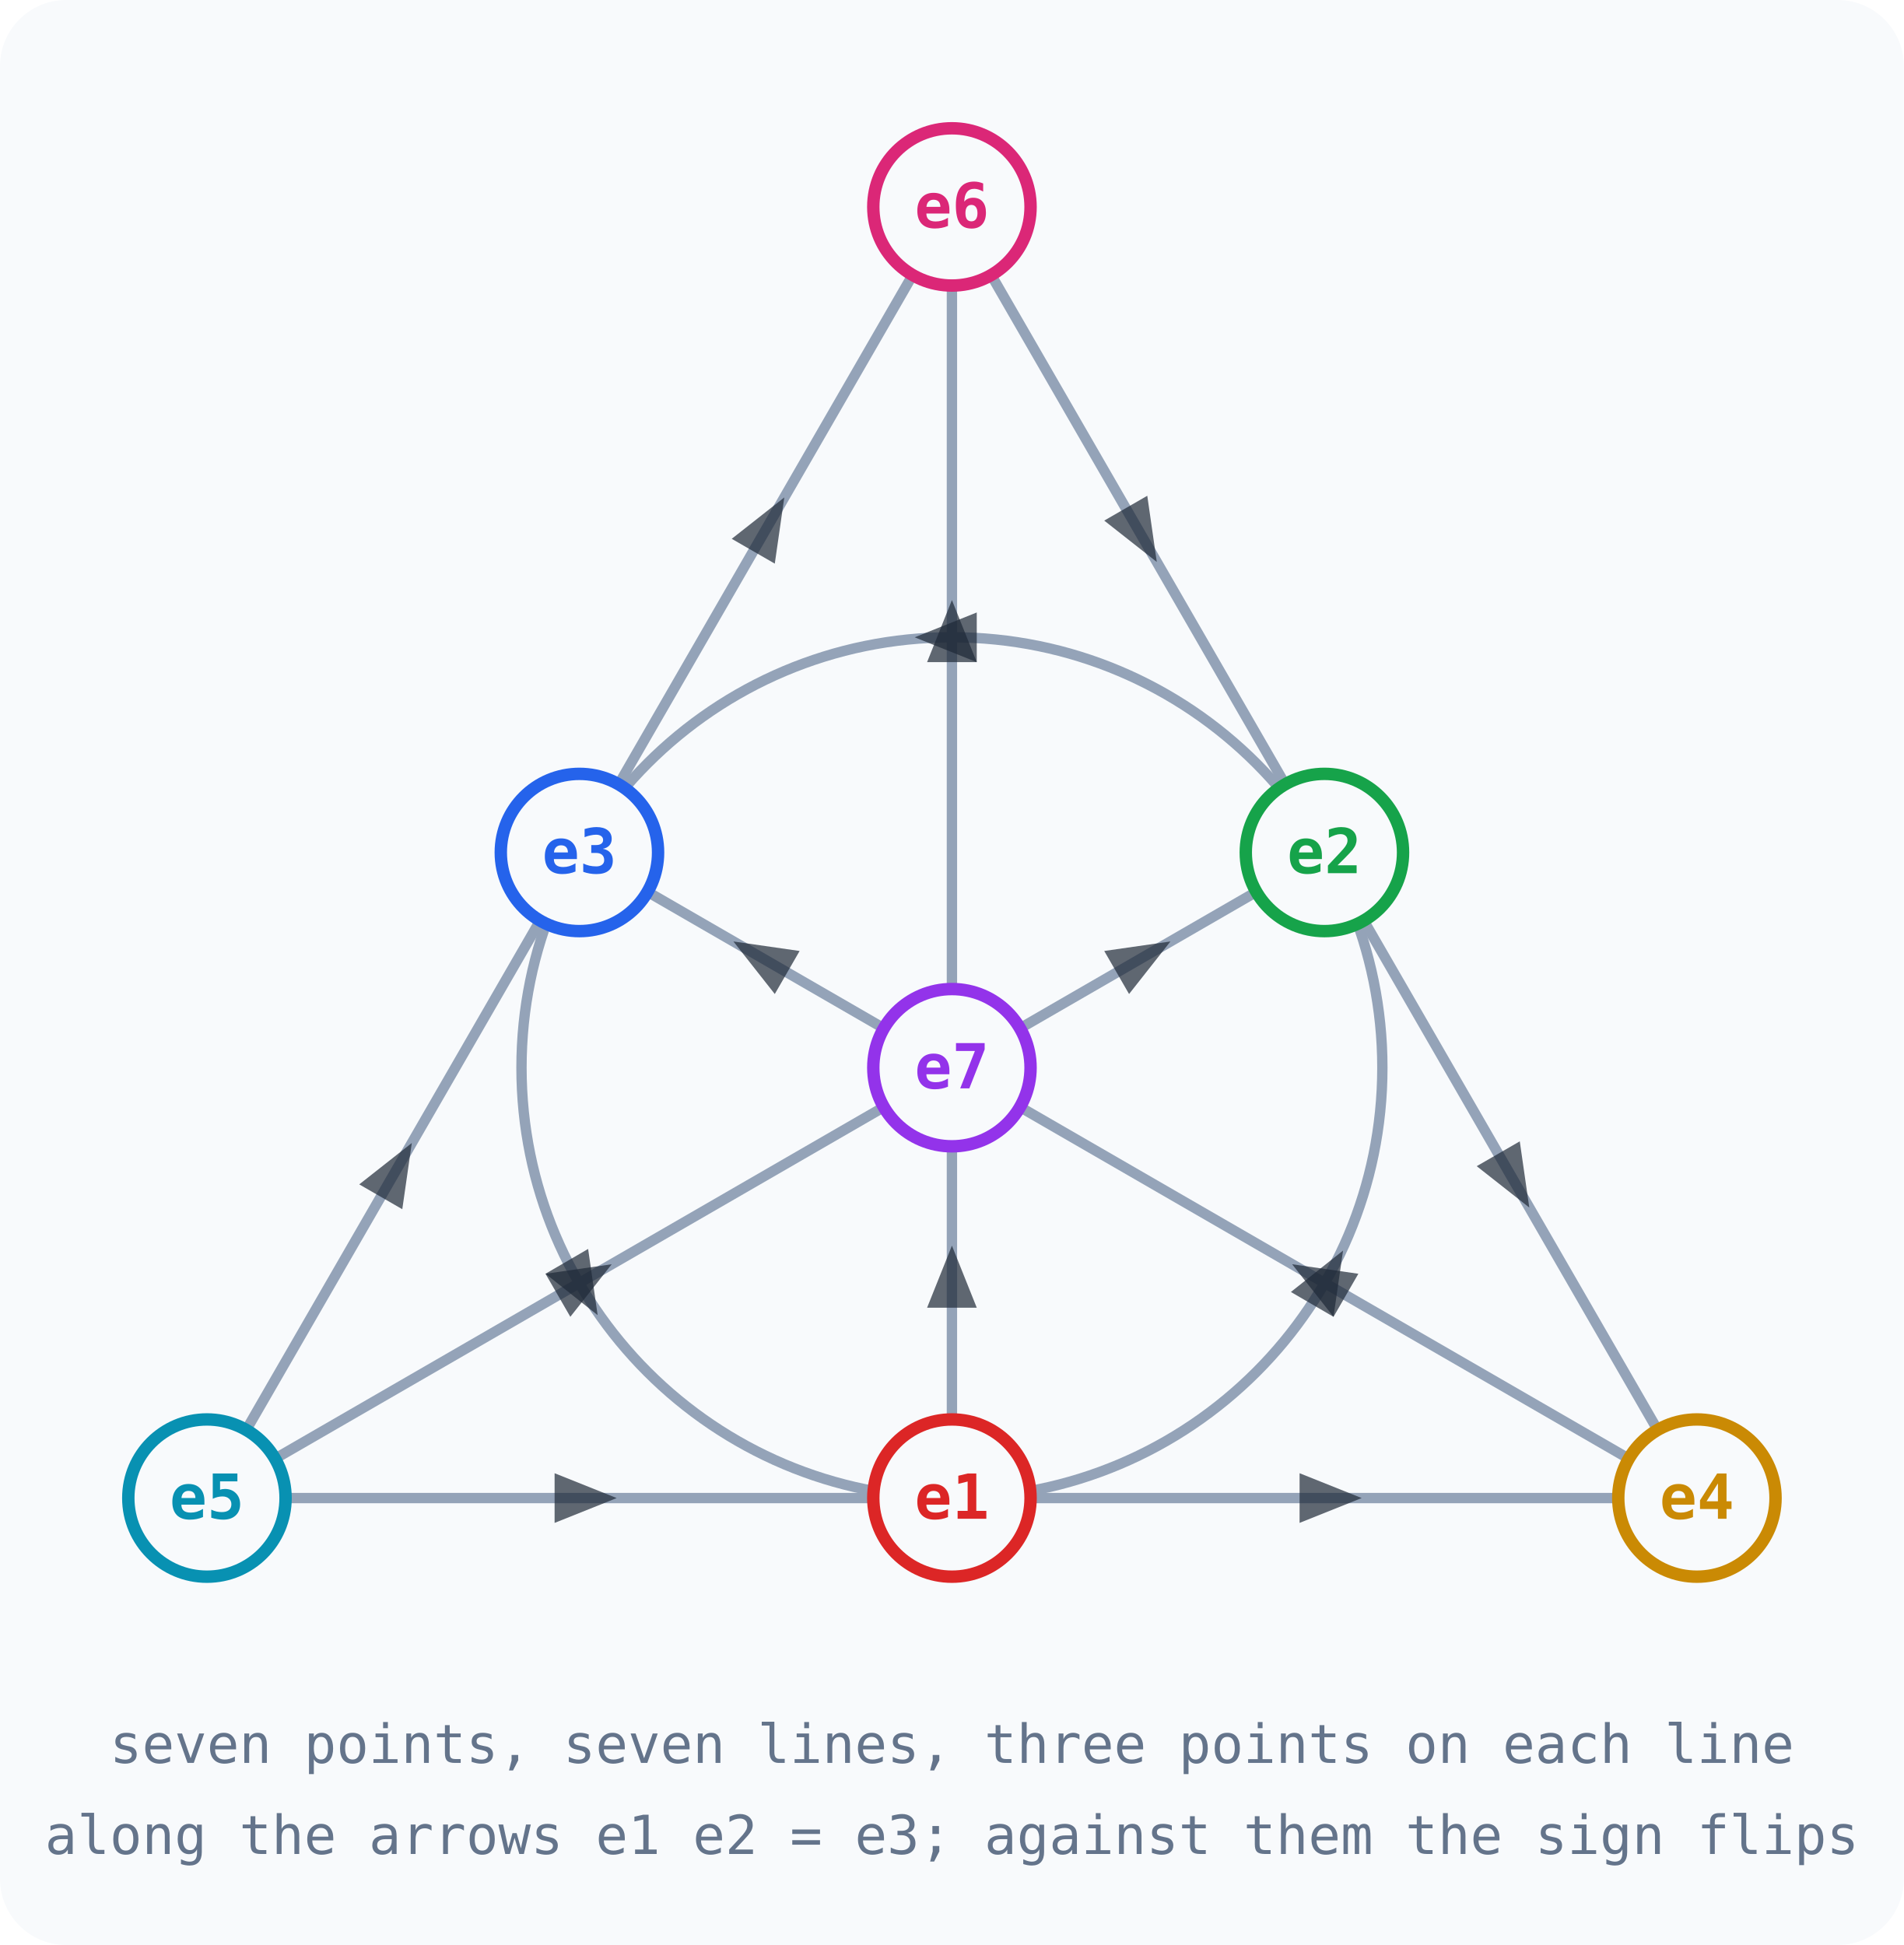
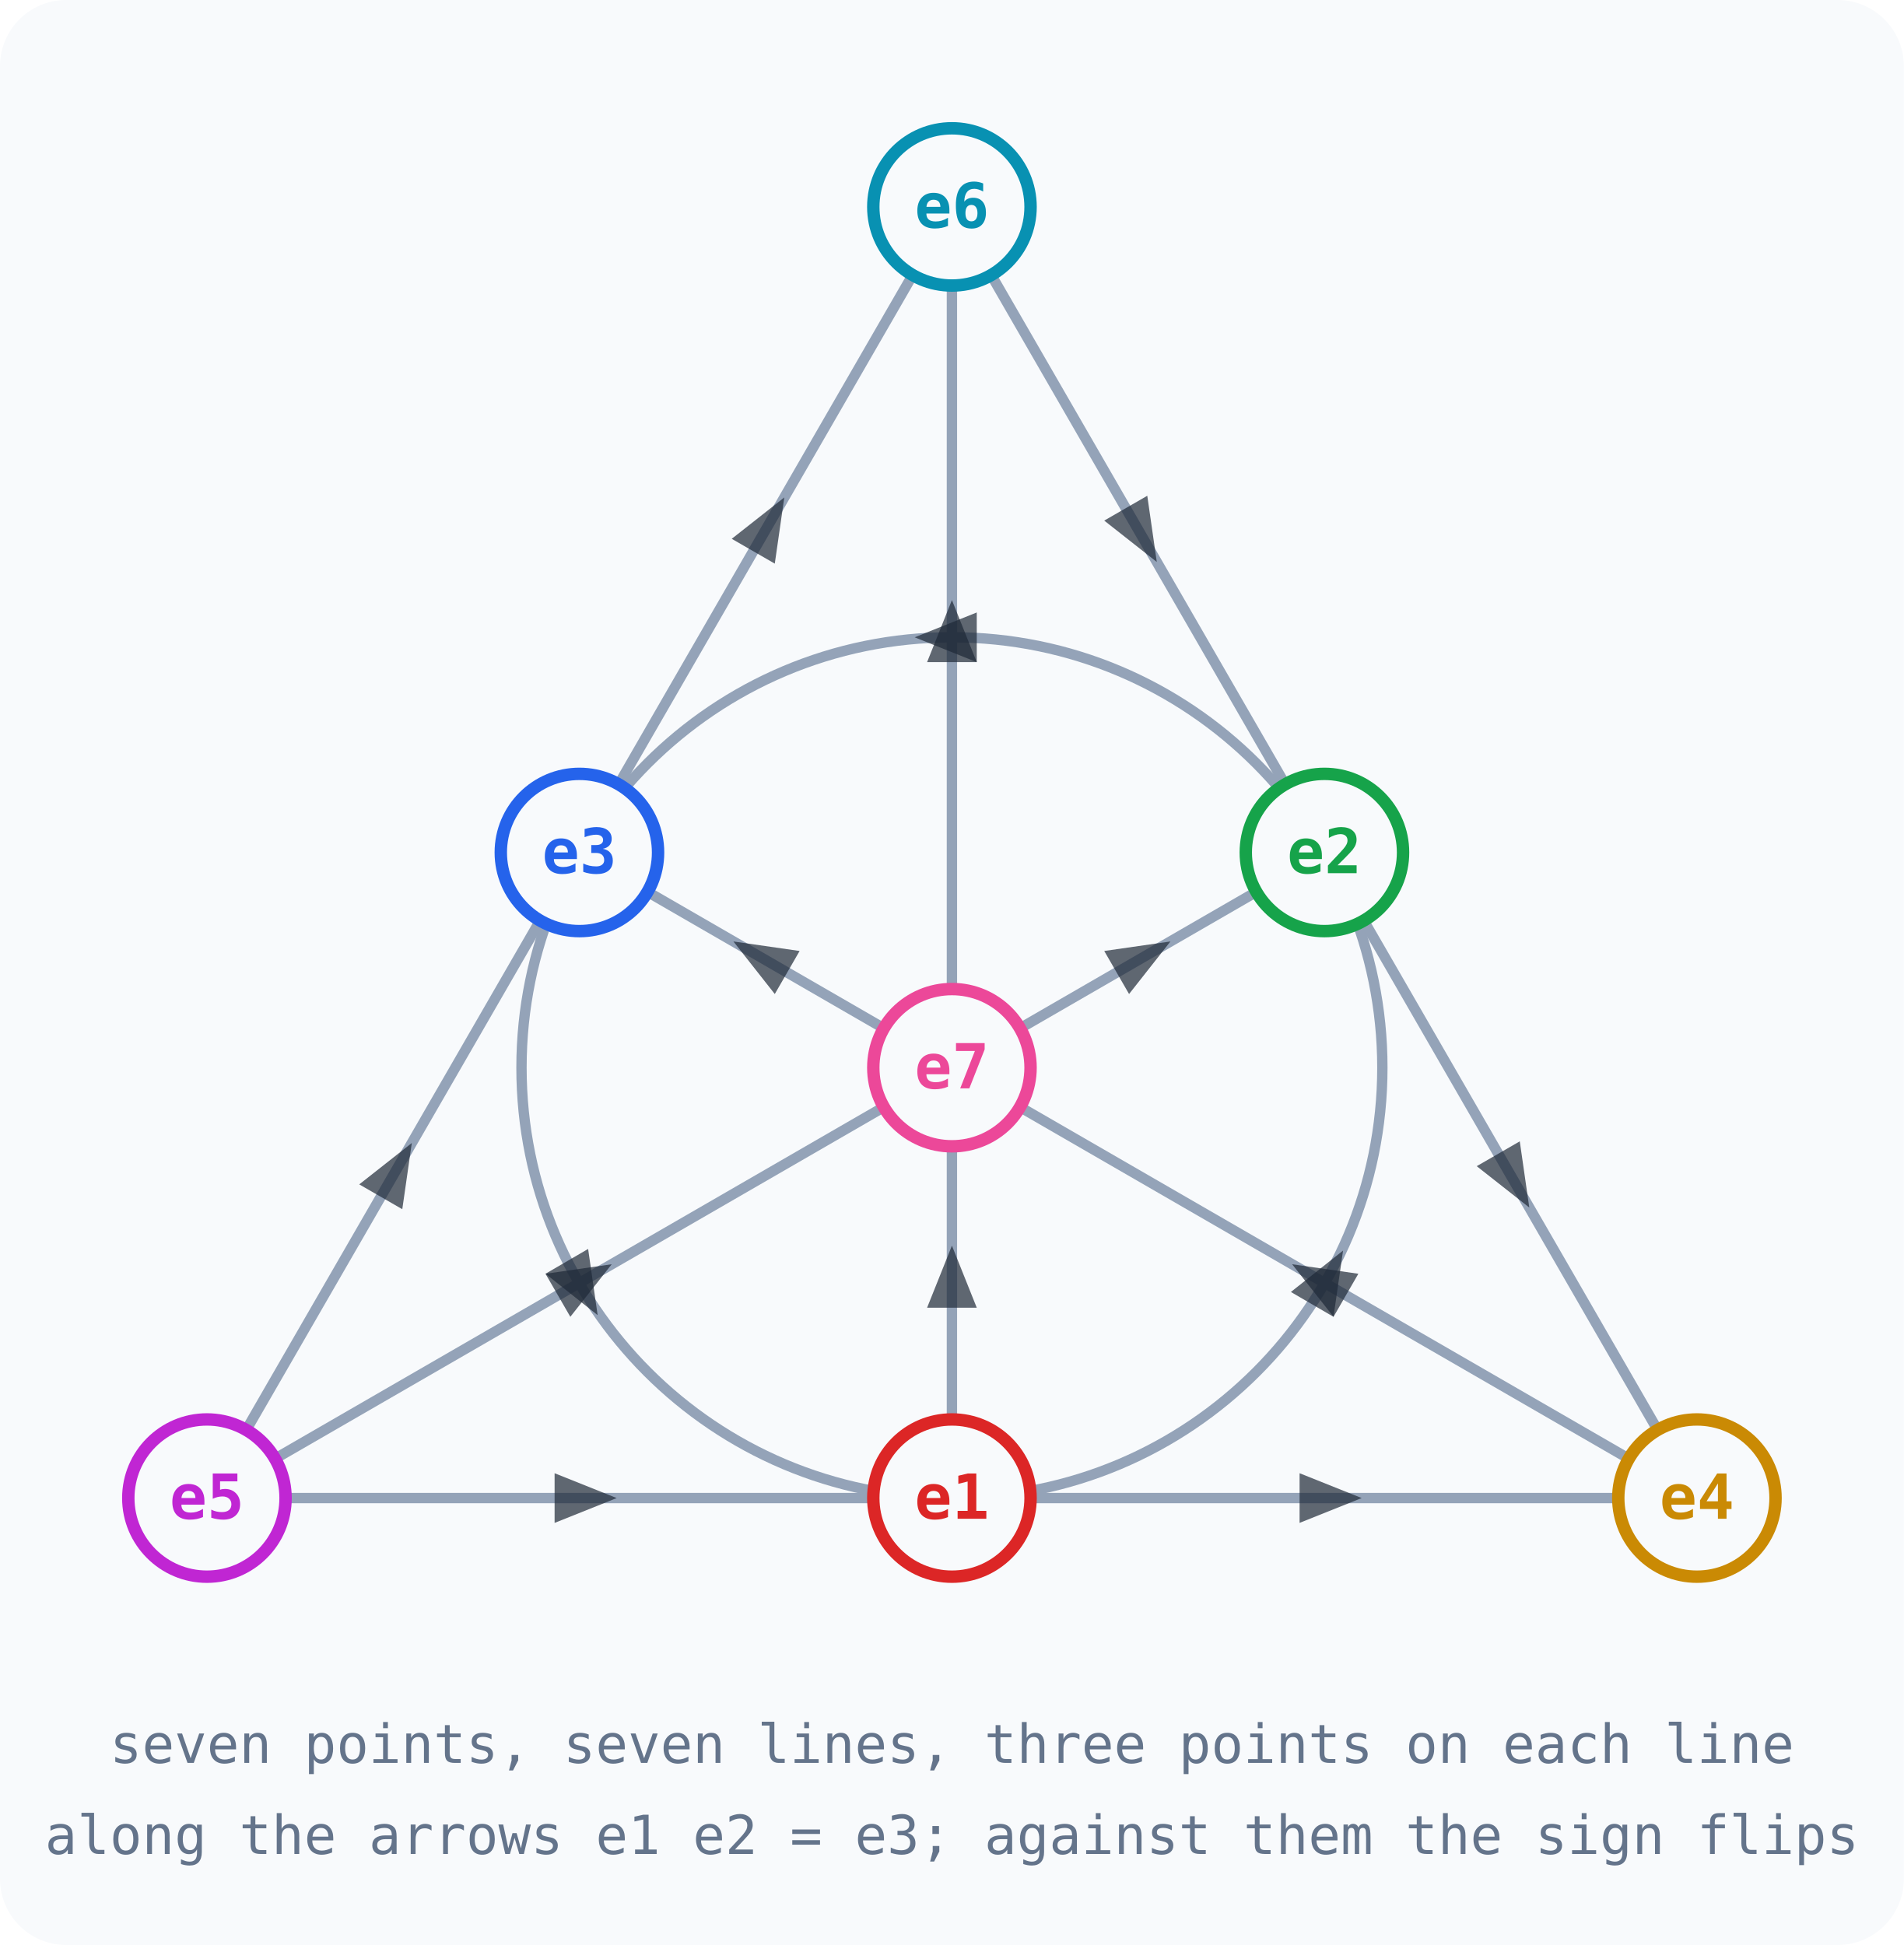
<svg xmlns="http://www.w3.org/2000/svg" viewBox="0 0 460 470" width="460" height="470" role="img" aria-label="The Fano plane of the octonions">
  <rect width="460" height="470" rx="16" fill="#f8fafc" />
  <circle cx="230.0" cy="258.0" r="104.0" fill="none" stroke="#94a3b8" stroke-width="2.5" />
  <line x1="50.0" y1="362.0" x2="410.0" y2="362.0" stroke="#94a3b8" stroke-width="2.5" />
  <line x1="230.0" y1="50.0" x2="230.0" y2="362.0" stroke="#94a3b8" stroke-width="2.5" />
  <line x1="230.0" y1="50.0" x2="410.0" y2="362.0" stroke="#94a3b8" stroke-width="2.5" />
  <line x1="50.0" y1="362.0" x2="320.0" y2="206.0" stroke="#94a3b8" stroke-width="2.5" />
  <line x1="230.0" y1="50.0" x2="50.0" y2="362.0" stroke="#94a3b8" stroke-width="2.5" />
  <line x1="410.0" y1="362.0" x2="140.0" y2="206.0" stroke="#94a3b8" stroke-width="2.5" />
  <polygon points="149.0,362.0 134.0,368.0 134.0,356.0" fill="#1f2937" fill-opacity="0.7" />
  <polygon points="329.0,362.0 314.0,368.0 314.0,356.0" fill="#1f2937" fill-opacity="0.7" />
  <polygon points="230.0,301.0 236.0,316.0 224.0,316.0" fill="#1f2937" fill-opacity="0.7" />
  <polygon points="230.0,145.0 236.0,160.0 224.0,160.0" fill="#1f2937" fill-opacity="0.7" />
  <polygon points="279.5,135.8 266.8,125.8 277.2,119.8" fill="#1f2937" fill-opacity="0.7" />
  <polygon points="369.5,291.8 356.8,281.8 367.2,275.8" fill="#1f2937" fill-opacity="0.7" />
  <polygon points="147.8,305.5 137.8,318.2 131.8,307.8" fill="#1f2937" fill-opacity="0.7" />
  <polygon points="282.8,227.5 272.8,240.2 266.8,229.8" fill="#1f2937" fill-opacity="0.7" />
  <polygon points="99.5,276.2 97.2,292.2 86.8,286.2" fill="#1f2937" fill-opacity="0.7" />
  <polygon points="189.5,120.2 187.2,136.2 176.8,130.2" fill="#1f2937" fill-opacity="0.7" />
  <polygon points="312.2,305.5 328.2,307.8 322.2,318.2" fill="#1f2937" fill-opacity="0.7" />
  <polygon points="177.2,227.5 193.2,229.8 187.2,240.2" fill="#1f2937" fill-opacity="0.7" />
  <polygon points="221.0,154.0 236.0,148.0 236.0,160.0" fill="#1f2937" fill-opacity="0.7" />
  <polygon points="144.4,317.8 131.8,307.8 142.1,301.8" fill="#1f2937" fill-opacity="0.7" />
  <polygon points="324.5,302.2 322.2,318.2 311.9,312.2" fill="#1f2937" fill-opacity="0.7" />
-   <circle cx="230.0" cy="258.0" r="19" fill="#f8fafc" stroke="#9333ea" stroke-width="3" />
-   <text x="230.0" y="263.0" font-family="ui-monospace, SFMono-Regular, Menlo, Consolas, monospace" font-size="15" font-weight="700" text-anchor="middle" fill="#9333ea">e7</text>
-   <circle cx="230.0" cy="50.0" r="19" fill="#f8fafc" stroke="#db2777" stroke-width="3" />
-   <text x="230.0" y="55.0" font-family="ui-monospace, SFMono-Regular, Menlo, Consolas, monospace" font-size="15" font-weight="700" text-anchor="middle" fill="#db2777">e6</text>
+   <circle cx="230.0" cy="258.0" r="19" fill="#f8fafc" stroke="#ec4899" stroke-width="3" />
+   <text x="230.0" y="263.0" font-family="ui-monospace, SFMono-Regular, Menlo, Consolas, monospace" font-size="15" font-weight="700" text-anchor="middle" fill="#ec4899">e7</text>
+   <circle cx="230.0" cy="50.0" r="19" fill="#f8fafc" stroke="#0891b2" stroke-width="3" />
+   <text x="230.0" y="55.0" font-family="ui-monospace, SFMono-Regular, Menlo, Consolas, monospace" font-size="15" font-weight="700" text-anchor="middle" fill="#0891b2">e6</text>
  <circle cx="230.0" cy="362.0" r="19" fill="#f8fafc" stroke="#dc2626" stroke-width="3" />
  <text x="230.0" y="367.0" font-family="ui-monospace, SFMono-Regular, Menlo, Consolas, monospace" font-size="15" font-weight="700" text-anchor="middle" fill="#dc2626">e1</text>
-   <circle cx="50.0" cy="362.0" r="19" fill="#f8fafc" stroke="#0891b2" stroke-width="3" />
-   <text x="50.0" y="367.0" font-family="ui-monospace, SFMono-Regular, Menlo, Consolas, monospace" font-size="15" font-weight="700" text-anchor="middle" fill="#0891b2">e5</text>
+   <circle cx="50.0" cy="362.0" r="19" fill="#f8fafc" stroke="#c026d3" stroke-width="3" />
+   <text x="50.0" y="367.0" font-family="ui-monospace, SFMono-Regular, Menlo, Consolas, monospace" font-size="15" font-weight="700" text-anchor="middle" fill="#c026d3">e5</text>
  <circle cx="320.0" cy="206.0" r="19" fill="#f8fafc" stroke="#16a34a" stroke-width="3" />
  <text x="320.0" y="211.0" font-family="ui-monospace, SFMono-Regular, Menlo, Consolas, monospace" font-size="15" font-weight="700" text-anchor="middle" fill="#16a34a">e2</text>
  <circle cx="410.0" cy="362.0" r="19" fill="#f8fafc" stroke="#ca8a04" stroke-width="3" />
  <text x="410.0" y="367.0" font-family="ui-monospace, SFMono-Regular, Menlo, Consolas, monospace" font-size="15" font-weight="700" text-anchor="middle" fill="#ca8a04">e4</text>
  <circle cx="140.0" cy="206.0" r="19" fill="#f8fafc" stroke="#2563eb" stroke-width="3" />
  <text x="140.0" y="211.0" font-family="ui-monospace, SFMono-Regular, Menlo, Consolas, monospace" font-size="15" font-weight="700" text-anchor="middle" fill="#2563eb">e3</text>
  <text x="230" y="426" font-family="ui-monospace, SFMono-Regular, Menlo, Consolas, monospace" font-size="13" text-anchor="middle" fill="#64748b">seven points, seven lines, three points on each line</text>
  <text x="230" y="448" font-family="ui-monospace, SFMono-Regular, Menlo, Consolas, monospace" font-size="13" text-anchor="middle" fill="#64748b">along the arrows e1 e2 = e3; against them the sign flips</text>
</svg>
